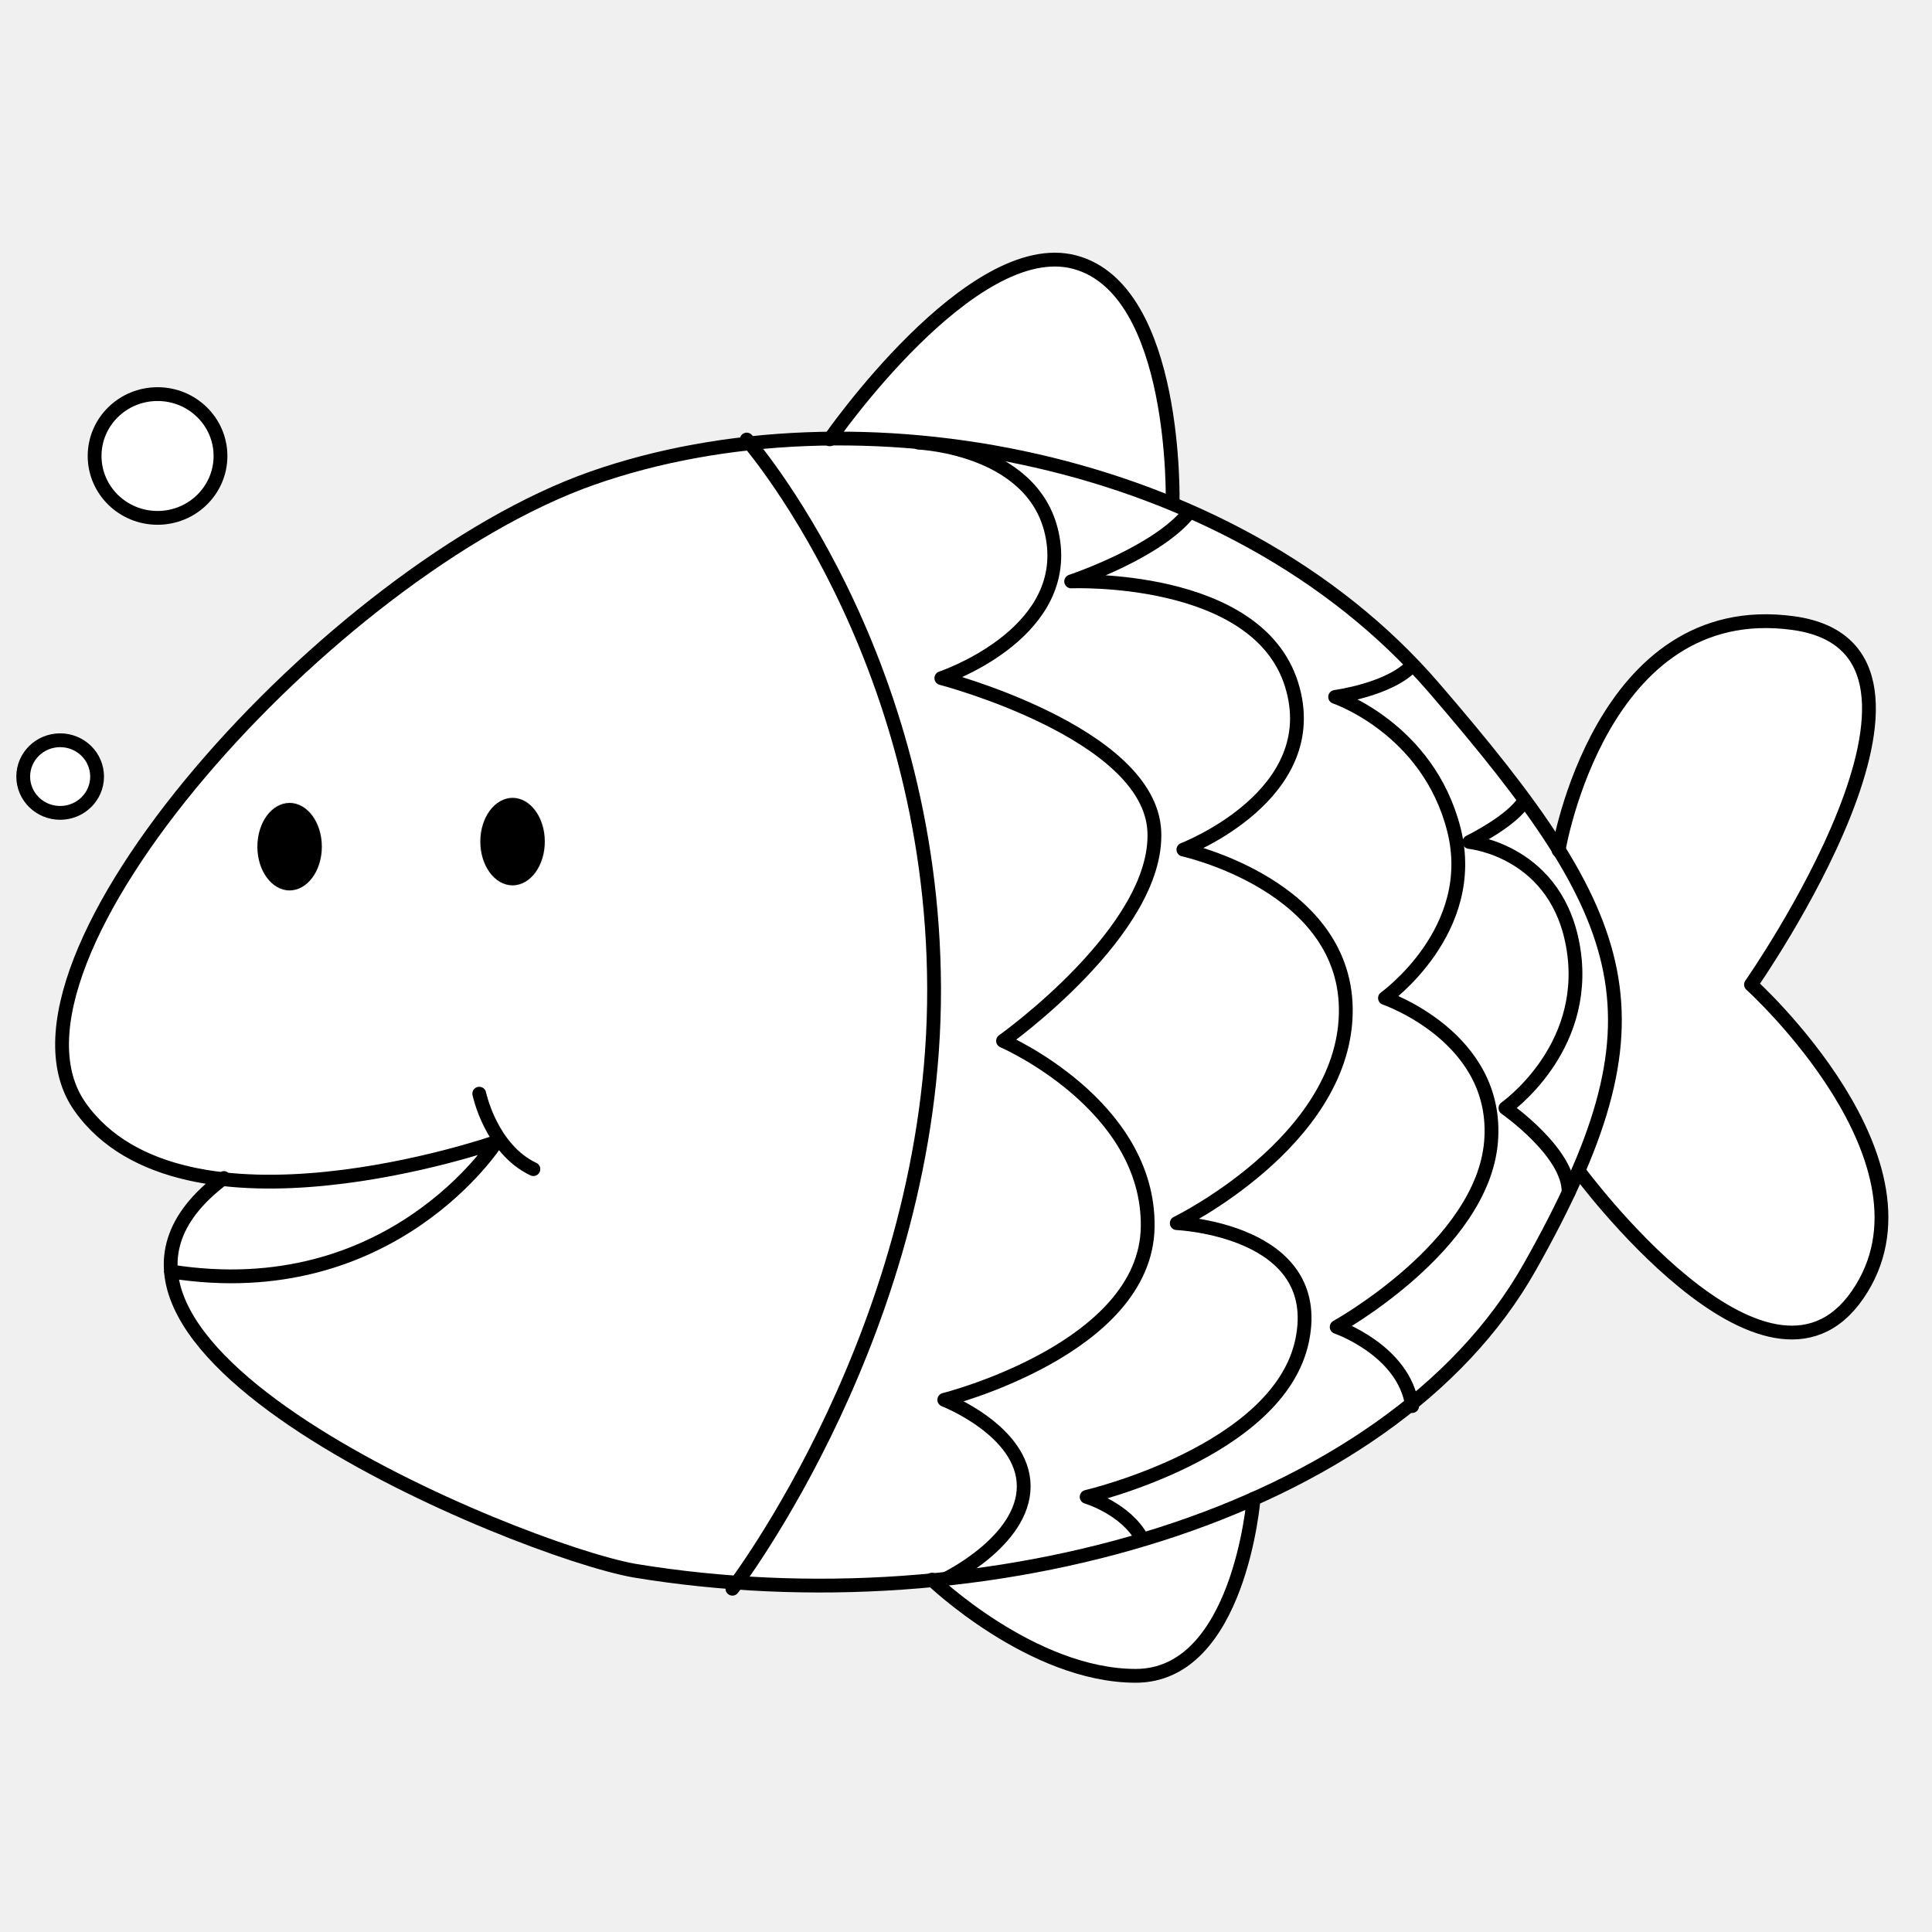
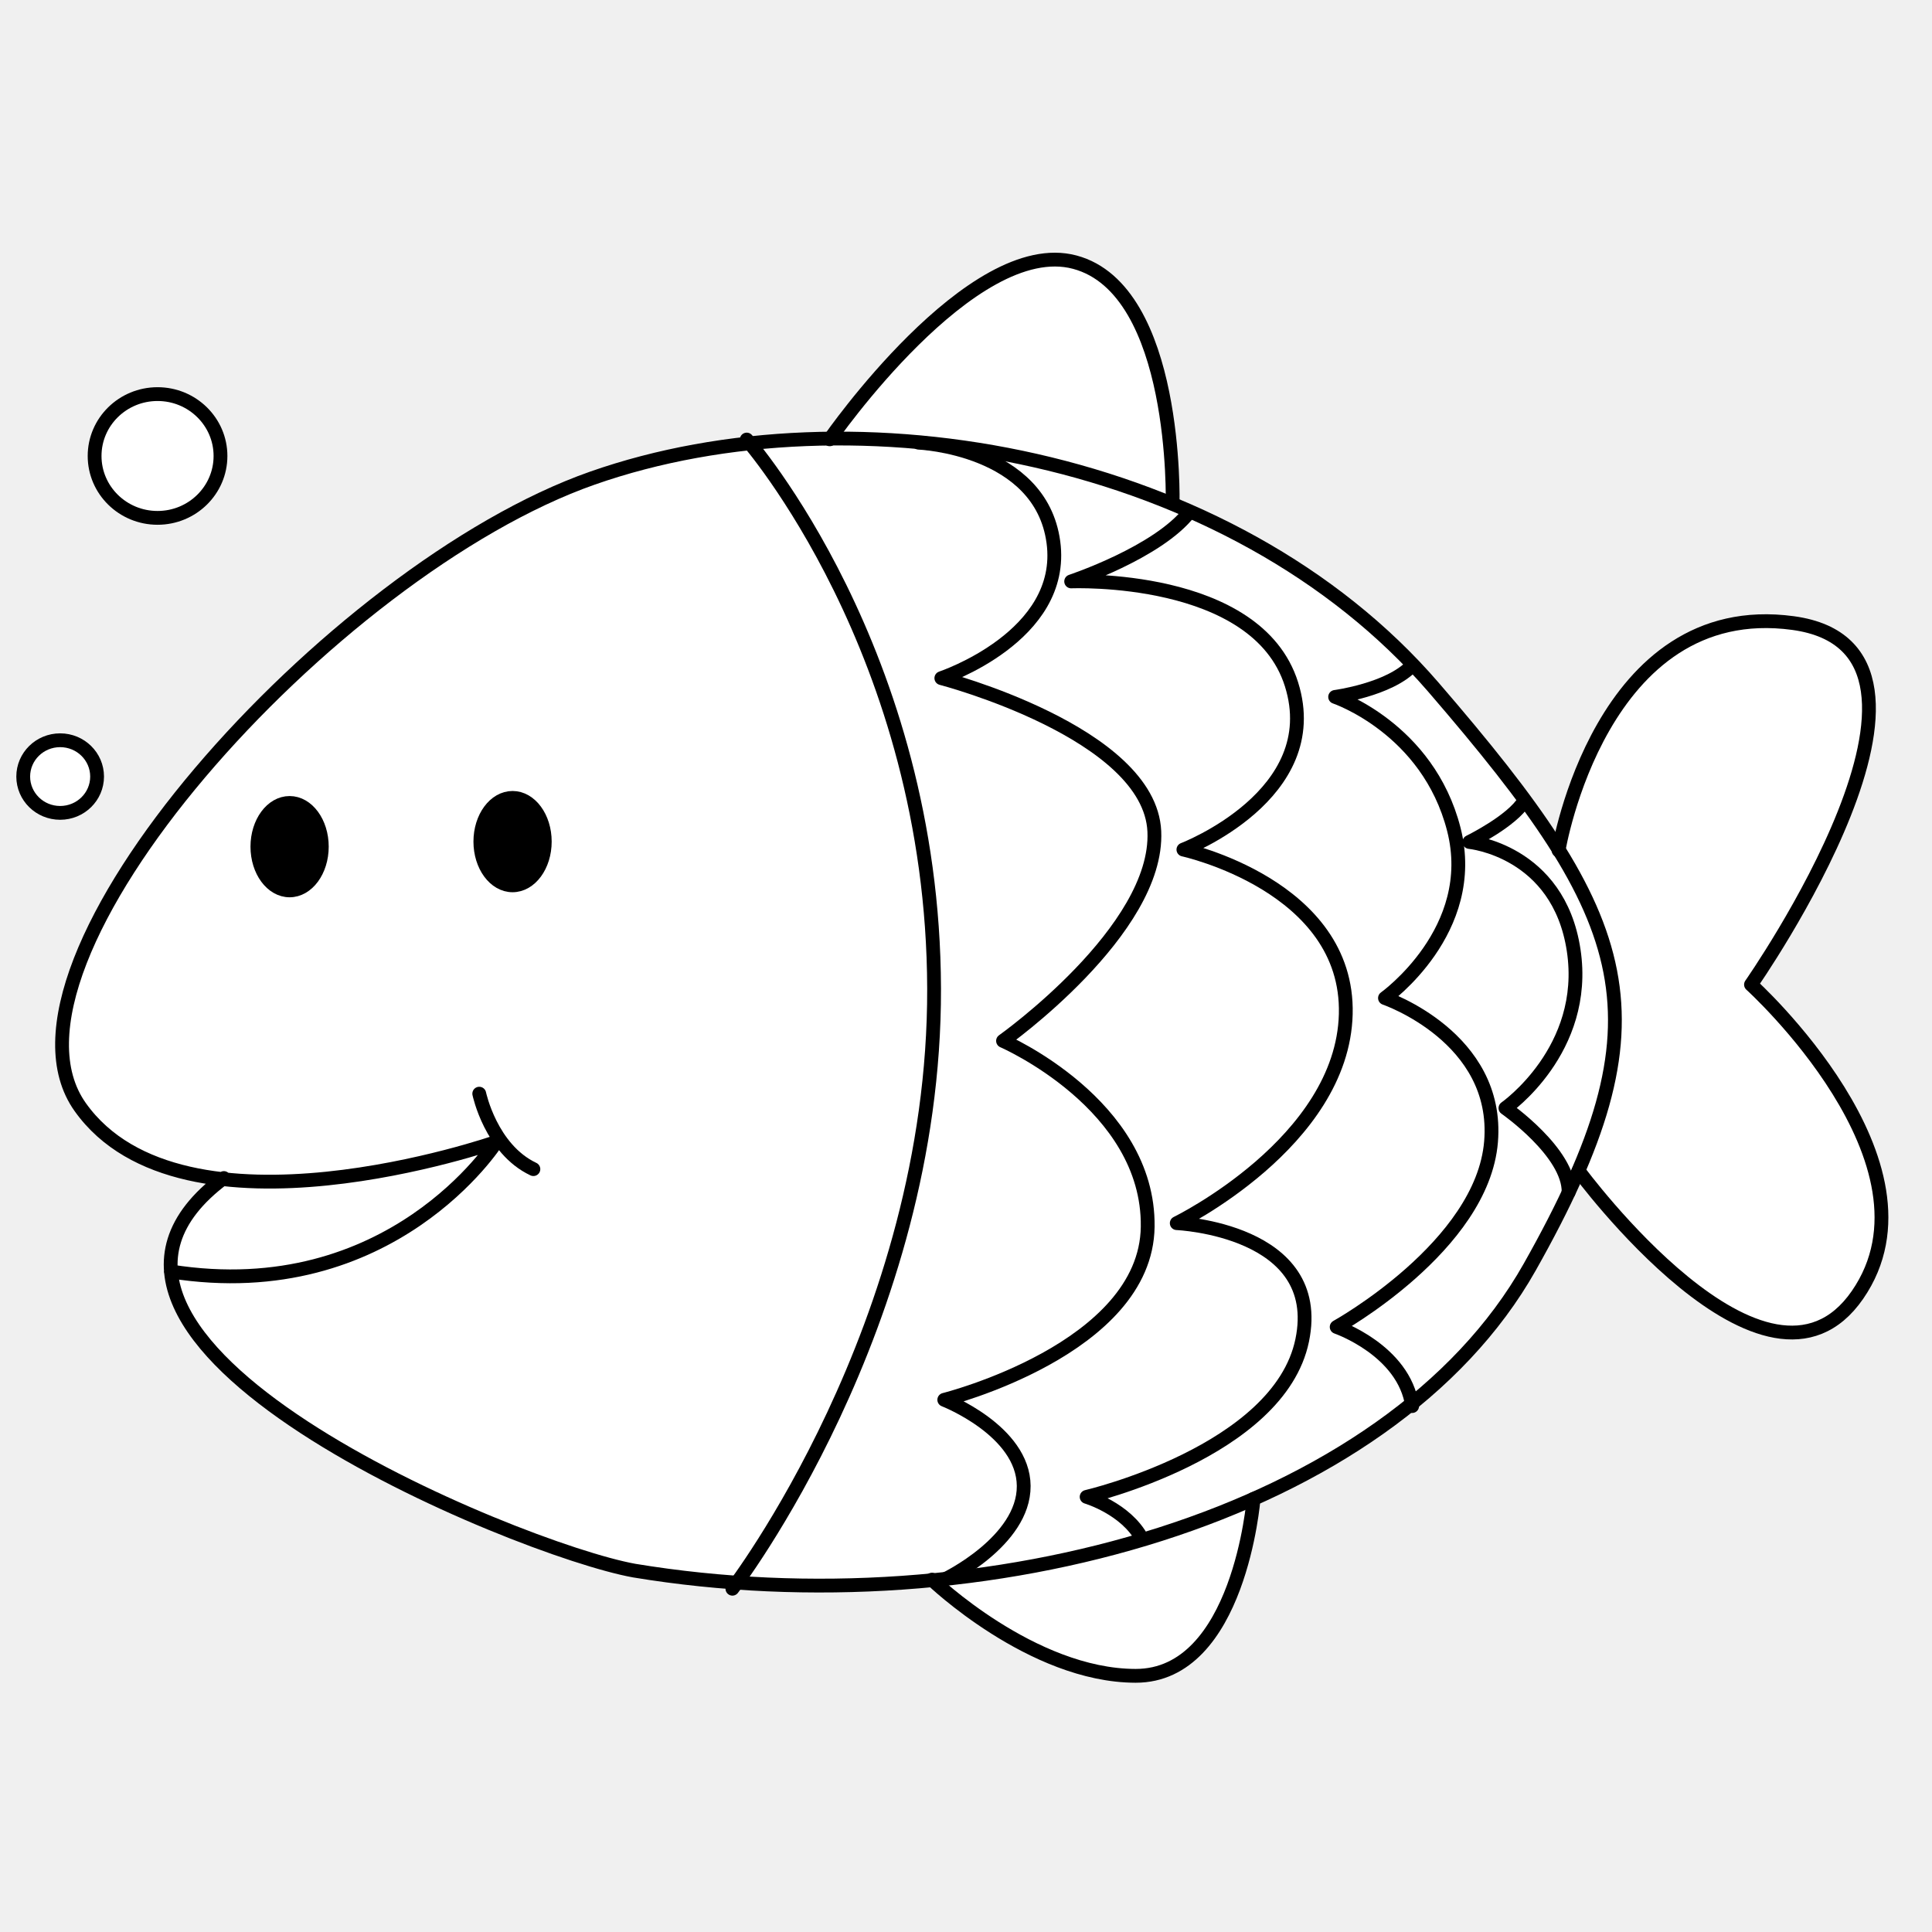
<svg xmlns="http://www.w3.org/2000/svg" width="700" height="700" viewBox="0 0 185.208 185.208" version="1.1" id="svg8">
  <defs id="defs2" />
  <g id="layer3">
    <g id="colorAreas">
      <path style="fill:#ffffff;stroke:none;stroke-width:1.1;stroke-linecap:round;stroke-linejoin:round;stroke-miterlimit:4;stroke-dasharray:none;stroke-opacity:1" d="M 250.143,570.928 C 219.021,567.115 189.805,557.53 149.992,538.073 101.528,514.387 68.105,486.325 64.086,465.947 l -0.651,-3.302 20.167,-0.081 c 18.076,-0.072 21.265,-0.376 30.753,-2.927 23.94,-6.436 44.435,-19.377 60.929,-38.472 l 5.482,-6.346 3.873,3.697 c 3.954,3.775 8.826,6.816 8.826,5.511 0,-0.399 -2.274,-2.727 -5.054,-5.174 -5.734,-5.048 -9.106,-9.994 -11.974,-17.564 -1.089,-2.875 -2.441,-5.228 -3.005,-5.228 -1.259,0 -0.369,3.152 3.04,10.773 l 2.604,5.821 -2.643,1.005 c -4.415,1.678 -22.601,6.39 -31.901,8.264 -31.054,6.259 -60.481,6.581 -80.932,0.886 C 46.874,418.154 30.831,405.433 26.192,393.151 22.766,384.078 23.479,367.489 27.842,354.792 49.973,290.385 140.308,202.304 211.888,175.339 c 10.785,-4.063 29.708,-8.921 44.692,-11.473 7.172,-1.222 13.453,-2.222 13.957,-2.222 0.504,0 3.852,4.086 7.439,9.08 21.873,30.446 39.235,68.574 49.182,108.007 18.002,71.364 12.045,141.589 -18.287,215.574 -7.464,18.206 -22.834,47.947 -33.263,64.364 l -8.565,13.482 -4.599,-0.139 c -2.529,-0.077 -8.065,-0.564 -12.302,-1.083 z M 112.239,319.346 c 7.183,-6.832 5.758,-23.058 -2.395,-27.275 -4.013,-2.075 -5.914,-2.087 -9.833,-0.06 -6.717,3.474 -9.096,17.624 -4.188,24.907 4.753,7.053 10.637,7.923 16.416,2.427 z m 79.559,-0.507 c 8.879,-6.985 7.494,-25.006 -2.236,-29.071 -3.629,-1.516 -4.313,-1.489 -7.927,0.317 -4.855,2.426 -7.982,8.057 -7.982,14.376 0,12.816 10.028,20.763 18.144,14.379 z" id="path904" transform="scale(0.2645833)" />
      <path style="fill:#ffffff;stroke:none;stroke-width:1.1;stroke-linecap:round;stroke-linejoin:round;stroke-miterlimit:4;stroke-dasharray:none;stroke-opacity:1" d="m 65.398,460.261 c -3.026,-0.516 -3.125,-0.724 -2.443,-5.13 1.088,-7.026 5.476,-15.035 11.467,-20.928 l 5.419,-5.33 19.668,-0.255 c 22.57,-0.292 35.907,-2.122 60.294,-8.274 9.131,-2.303 16.771,-4.042 16.977,-3.864 0.206,0.178 -3.765,4.463 -8.824,9.522 -15.395,15.395 -32.737,25.613 -53.182,31.333 -8.375,2.343 -12.71,2.825 -28.064,3.117 -9.988,0.19 -19.578,0.104 -21.313,-0.192 z" id="path906" transform="scale(0.2645833)" />
      <path style="fill:#ffffff;stroke:none;stroke-width:1.1;stroke-linecap:round;stroke-linejoin:round;stroke-miterlimit:4;stroke-dasharray:none;stroke-opacity:1" d="m 49.842,185.303 c -5.788,-2.048 -12.17,-8.978 -13.817,-15.006 -2.534,-9.273 2.367,-19.584 11.383,-23.948 14.655,-7.094 31.674,3.525 31.568,19.697 -0.049,7.544 -8.238,17.54 -16.173,19.744 -5.377,1.493 -7.6,1.41 -12.962,-0.487 z" id="path908" transform="scale(0.2645833)" />
      <path style="fill:#ffffff;stroke:none;stroke-width:1.1;stroke-linecap:round;stroke-linejoin:round;stroke-miterlimit:4;stroke-dasharray:none;stroke-opacity:1" d="m 16.014,291.988 c -3.662,-1.987 -6.342,-6.864 -6.342,-11.539 0,-2.475 1.07,-4.537 3.742,-7.208 5.308,-5.308 11.42,-5.308 16.728,0 2.969,2.969 3.742,4.624 3.742,8.009 0,9.396 -9.654,15.196 -17.87,10.738 z" id="path910" transform="scale(0.2645833)" />
      <path style="fill:#ffffff;stroke:none;stroke-width:1.1;stroke-linecap:round;stroke-linejoin:round;stroke-miterlimit:4;stroke-dasharray:none;stroke-opacity:1" d="m 270.847,572.545 c -0.834,-0.34 0.907,-3.964 4.81,-10.014 29.042,-45.019 51.002,-100.719 59.123,-149.961 4.759,-28.858 5.69,-64.041 2.415,-91.251 -5.443,-45.218 -19.948,-89.49 -41.678,-127.208 -5.488,-9.527 -16.828,-26.686 -19.77,-29.917 l -2.189,-2.403 3.7,-0.565 c 15.291,-2.334 55.163,-1.093 67.54,2.103 22.238,5.741 34.405,17.825 35.526,35.284 0.614,9.563 -1.221,15.8 -6.941,23.592 -5.097,6.943 -16.527,15.496 -26.698,19.978 l -8.01,3.529 14.614,5.087 c 32.839,11.431 54.15,25.44 60.966,40.078 9.514,20.432 -7.223,49.95 -46.029,81.18 l -6.281,5.054 8.493,4.935 c 29.827,17.331 45.693,40.752 43.965,64.902 -1.619,22.621 -25.155,43.429 -63.782,56.389 l -11.051,3.708 5.913,2.96 c 26.681,13.355 31.476,32.521 12.48,49.882 -10.418,9.522 -13.72,10.96 -28.084,12.231 -12.593,1.115 -56.561,1.434 -59.03,0.428 z" id="path912" transform="scale(0.2645833)" />
      <path style="fill:#ffffff;stroke:none;stroke-width:1.1;stroke-linecap:round;stroke-linejoin:round;stroke-miterlimit:4;stroke-dasharray:none;stroke-opacity:1" d="m 419.078,179.326 c -0.908,-0.529 -7.083,-2.776 -13.723,-4.994 -27.001,-9.021 -57.059,-14.542 -86.07,-15.81 l -16.701,-0.73 8.43,-10.455 c 18.641,-23.118 35.898,-38.617 51.827,-46.547 7.802,-3.884 10.511,-4.667 17.35,-5.012 7.041,-0.356 8.893,-0.023 14.113,2.53 7.665,3.75 12.99,9.886 18.195,20.965 6.286,13.381 10.962,36.003 10.976,53.102 0.007,8.15 -0.624,9.147 -4.396,6.951 z" id="path914" transform="scale(0.2645833)" />
      <path style="fill:#ffffff;stroke:none;stroke-width:1.1;stroke-linecap:round;stroke-linejoin:round;stroke-miterlimit:4;stroke-dasharray:none;stroke-opacity:1" d="m 352.494,567.518 c 5.188,-3.711 14.505,-13.505 16.481,-17.325 2.472,-4.781 3.26,-12.907 1.782,-18.385 -1.588,-5.885 -9.705,-14.945 -18.218,-20.332 -5.52,-3.493 -6.217,-4.269 -4.402,-4.904 34.239,-11.965 55.283,-26.502 64.05,-44.244 3.986,-8.067 4.136,-8.785 4.048,-19.437 -0.105,-12.84 -2.81,-21.396 -10.203,-32.284 -6.167,-9.082 -20.199,-21.849 -31.086,-28.285 l -9.281,-5.487 7.781,-6.26 c 10.971,-8.826 27.729,-26.596 34.057,-36.114 7.341,-11.043 10.702,-19.779 11.34,-29.48 0.478,-7.27 0.22,-8.609 -2.866,-14.857 -7.603,-15.394 -28.349,-29.574 -58.985,-40.316 l -12.01,-4.211 8.159,-4.233 c 11.54,-5.987 24,-18.485 27.359,-27.441 3.23,-8.613 2.773,-20.422 -1.106,-28.614 -3.076,-6.496 -10.821,-14.385 -17.633,-17.96 l -4.863,-2.552 5.503,0.73 c 15.756,2.089 66.583,17.755 66.583,20.522 0,3.065 -23.851,17.231 -38.599,22.927 l -3.772,1.457 6.603,0.849 c 3.632,0.467 11.337,1.363 17.123,1.991 26.498,2.877 46.275,13.686 54.091,29.561 3.287,6.676 3.624,8.286 3.624,17.29 0,12.311 -2.354,17.777 -12.012,27.888 -6.626,6.937 -19.051,15.565 -25.807,17.92 -1.96,0.683 -3.312,1.494 -3.005,1.802 0.308,0.308 4.171,1.775 8.585,3.262 24.884,8.379 43.669,24.292 48.708,41.261 2.19,7.375 2.158,20.902 -0.068,28.475 -5.967,20.303 -23.719,40.475 -49.465,56.208 -5.119,3.128 -9.308,6.107 -9.308,6.618 0,0.512 1.407,0.93 3.126,0.93 4.911,0 19.241,3.985 25.108,6.983 6.507,3.324 11.881,8.482 15.025,14.42 3.194,6.033 3.12,17.494 -0.167,25.921 -7.53,19.306 -33.089,36.904 -69.476,47.834 l -8.225,2.471 5.286,2.338 c 5.92,2.619 13.411,8.191 14.998,11.155 0.942,1.76 -0.555,2.344 -15.151,5.911 -14.601,3.569 -41.157,8.483 -45.361,8.395 -0.98,-0.021 -0.308,-0.995 1.651,-2.396 z" id="path916" transform="scale(0.2645833)" />
      <path style="fill:#ffffff;stroke:none;stroke-width:1.1;stroke-linecap:round;stroke-linejoin:round;stroke-miterlimit:4;stroke-dasharray:none;stroke-opacity:1" d="m 410.617,551.776 c -2.472,-2.616 -6.409,-5.748 -8.747,-6.959 -2.962,-1.534 -3.751,-2.388 -2.602,-2.815 0.908,-0.337 6.108,-2.163 11.556,-4.057 11.751,-4.087 26.946,-11.523 35.596,-17.421 8.875,-6.051 19.569,-17.641 22.811,-24.723 4.923,-10.753 5.556,-24.062 1.505,-31.631 -4.629,-8.65 -17.768,-17.126 -30.621,-19.755 -3.399,-0.695 -6.868,-1.47 -7.71,-1.721 -0.856,-0.256 2.784,-3.313 8.254,-6.931 22.317,-14.765 37.333,-31.584 44.092,-49.388 3.431,-9.037 4.555,-22.646 2.574,-31.157 -4.342,-18.655 -20.281,-34.283 -44.802,-43.928 l -10.166,-3.999 4.091,-1.945 c 12.269,-5.832 25.453,-18.289 30.729,-29.032 2.676,-5.45 3.076,-7.553 3.076,-16.17 0,-8.862 -0.371,-10.688 -3.525,-17.346 -6.686,-14.115 -20.162,-23.46 -41.74,-28.948 -5.975,-1.519 -15.439,-3.066 -21.03,-3.437 l -10.167,-0.674 9.066,-4.022 c 10.352,-4.592 19.46,-10.202 24.961,-15.375 l 3.788,-3.563 5.566,2.529 c 21.597,9.811 41.821,23.186 62.64,41.427 l 10.85,9.507 -2.817,2.423 c -3.256,2.801 -13.063,6.683 -19.469,7.708 -2.428,0.388 -4.661,1.104 -4.962,1.591 -0.301,0.487 2.918,2.706 7.154,4.931 27.238,14.313 42.13,45.429 34.133,71.319 -2.763,8.945 -11.469,22.161 -18.855,28.622 l -5.569,4.872 8.986,4.675 c 30.37,15.8 38.384,45.259 19.85,72.969 -6.969,10.42 -24.38,26.983 -36.632,34.849 -5.186,3.329 -9.454,6.301 -9.485,6.603 -0.031,0.303 2.871,1.956 6.449,3.674 7.872,3.779 15.53,11.077 18.875,17.987 l 2.472,5.107 -3.21,2.674 c -15.607,12.999 -52.553,32.558 -78.105,41.347 l -14.364,4.941 z" id="path918" transform="scale(0.2645833)" />
      <path style="fill:#ffffff;stroke:none;stroke-width:1.1;stroke-linecap:round;stroke-linejoin:round;stroke-miterlimit:4;stroke-dasharray:none;stroke-opacity:1" d="m 510.597,502.332 c -1.971,-5.45 -10.336,-14.28 -17.308,-18.269 l -6.008,-3.437 9.645,-6.78 c 12.151,-8.542 30.466,-26.781 35.495,-35.348 10.931,-18.619 11.642,-37.433 1.99,-52.634 -4.611,-7.262 -16.148,-17.541 -23.924,-21.315 l -6.499,-3.154 6.244,-6.317 c 7.837,-7.929 13.927,-17.897 16.893,-27.651 7.578,-24.918 -7.436,-56.939 -33.337,-71.104 -3.689,-2.018 -5.269,-3.408 -4.249,-3.739 0.893,-0.29 3.605,-1.128 6.026,-1.862 5.344,-1.62 14.457,-6.1 15.351,-7.546 0.943,-1.525 15.697,15.142 33.457,37.796 l 6.838,8.723 -4.04,4.137 c -2.222,2.276 -7.053,5.744 -10.737,7.707 l -6.696,3.569 7.829,2.391 c 9.571,2.923 14.161,5.675 19.966,11.973 18.385,19.946 15.662,53.019 -6.183,75.079 -6.861,6.929 -7.116,7.371 -5.091,8.832 6.087,4.393 16.263,15.788 18.885,21.148 l 2.957,6.045 -7.104,13.764 c -12.121,23.483 -25.531,41.641 -40.725,55.145 -4.105,3.648 -7.653,6.633 -7.886,6.633 -0.233,0 -1.039,-1.703 -1.792,-3.785 z" id="path920" transform="scale(0.2645833)" />
      <path style="fill:#ffffff;stroke:none;stroke-width:1.1;stroke-linecap:round;stroke-linejoin:round;stroke-miterlimit:4;stroke-dasharray:none;stroke-opacity:1" d="m 565.758,421.228 c -1.842,-3.248 -6.631,-9.047 -10.642,-12.885 l -7.293,-6.979 6.982,-7.541 c 12.925,-13.96 18.861,-31.601 16.375,-48.659 -2.788,-19.128 -12.944,-32.538 -29.104,-38.431 l -6.558,-2.391 3.136,-1.592 c 1.725,-0.876 5.453,-3.515 8.286,-5.866 2.832,-2.351 5.444,-4.274 5.803,-4.274 1.457,0 15.325,22.597 20.44,33.305 8.008,16.764 10.173,25.845 10.294,43.184 0.072,10.321 -0.467,16.761 -1.937,23.112 -2.077,8.978 -8.088,26.632 -10.883,31.968 l -1.549,2.956 z" id="path922" transform="scale(0.2645833)" />
      <path style="fill:#ffffff;stroke:none;stroke-width:1.1;stroke-linecap:round;stroke-linejoin:round;stroke-miterlimit:4;stroke-dasharray:none;stroke-opacity:1" d="m 637.795,479.715 c -17.501,-6.206 -43.723,-28.255 -61.602,-51.796 l -2.97,-3.911 3.181,-8.195 c 7.04,-18.136 10.756,-39.301 9.414,-53.624 -1.451,-15.484 -7.63,-33.517 -16.868,-49.23 l -3.242,-5.515 2.033,-8.007 c 9.438,-37.164 30.515,-63.742 56.498,-71.243 8.214,-2.371 28.646,-1.794 34.993,0.989 5.212,2.285 11.505,7.799 13.662,11.971 4.656,9.005 3.773,24.691 -2.479,44.03 -4.457,13.788 -18.514,42.213 -29.402,59.454 l -7.488,11.857 8.21,9.053 c 34.373,37.905 46.143,70.904 34.253,96.038 -7.991,16.892 -22.398,23.731 -38.194,18.129 z" id="path924" transform="scale(0.2645833)" />
      <path style="fill:#ffffff;stroke:none;stroke-width:1.1;stroke-linecap:round;stroke-linejoin:round;stroke-miterlimit:4;stroke-dasharray:none;stroke-opacity:1" d="m 399.35,605.135 c -16.706,-3.497 -39.286,-15.144 -55.11,-28.425 l -3.852,-3.233 5.503,-0.736 c 38.39,-5.137 78.643,-15.323 101.774,-25.753 2.709,-1.222 5.079,-2.068 5.267,-1.88 0.615,0.615 -3.094,17.528 -5.447,24.841 -5.116,15.898 -13.931,28.426 -23.428,33.295 -5.071,2.6 -16.971,3.51 -24.707,1.891 z" id="path926" transform="scale(0.2645833)" />
    </g>
  </g>
  <g id="layer2" style="display:inline">
    <path style="fill:none;stroke:#000000;stroke-width:1.323;stroke-linecap:round;stroke-linejoin:round;stroke-miterlimit:4;stroke-dasharray:none;stroke-dashoffset:0;stroke-opacity:1;paint-order:stroke markers fill" d="m 21.458,112.93 c -20.822,15.498 28.149,35.611 39.327,37.632 33.59,5.558 72.356,-5.16 85.859,-29.096 C 160.146,97.53 156.79,88.344 137.433,65.901 118.075,43.458 81.868,37.04 56.8,45.832 31.733,54.624 -2.145,92.314 7.693,106.133 c 9.838,13.818 39.892,3.336 39.892,3.336 0,0 -10.047,15.776 -31.211,12.417" id="path845" />
-     <ellipse style="fill:#000000;stroke:none;stroke-width:1.323;stroke-linecap:round;stroke-linejoin:round" id="path847" cx="27.762" cy="81.164" rx="3.088" ry="4.191" />
-     <ellipse style="fill:#000000;stroke:none;stroke-width:1.323;stroke-linecap:round;stroke-linejoin:round" id="path847-3" cx="49.136" cy="80.679" rx="3.088" ry="4.191" />
+     <ellipse style="fill:#000000;stroke:#000000;stroke-width:1.323;stroke-linecap:round;stroke-linejoin:round;stroke-opacity:1;stroke-miterlimit:4;stroke-dasharray:none" id="path847" cx="27.762" cy="81.164" rx="3.088" ry="4.191" />
+     <ellipse style="fill:#000000;stroke:#000000;stroke-width:1.323;stroke-linecap:round;stroke-linejoin:round;stroke-opacity:1;stroke-miterlimit:4;stroke-dasharray:none" id="path847-3" cx="49.136" cy="80.679" rx="3.088" ry="4.191" />
    <path style="fill:none;stroke:#000000;stroke-width:1.323;stroke-linecap:round;stroke-linejoin:round;stroke-miterlimit:4;stroke-dasharray:none;stroke-dashoffset:0;stroke-opacity:1;paint-order:stroke markers fill" d="m 45.943,104.843 c 0,0 1.107,5.306 5.19,7.234" id="path864" />
    <path style="fill:none;stroke:#000000;stroke-width:1.323;stroke-linecap:round;stroke-linejoin:round;stroke-miterlimit:4;stroke-dasharray:none;stroke-dashoffset:0;stroke-opacity:1;paint-order:stroke markers fill" d="m 79.539,42.113 c 0,0 13.593,-19.631 23.497,-16.98 9.904,2.651 9.376,23.135 9.376,23.135" id="path870" />
    <path style="fill:none;stroke:#000000;stroke-width:1.323;stroke-linecap:round;stroke-linejoin:round;stroke-miterlimit:4;stroke-dasharray:none;stroke-dashoffset:0;stroke-opacity:1;paint-order:stroke markers fill" d="m 120.172,143.688 c 0,0 -1.358,16.976 -11.309,16.963 -9.952,-0.013 -19.524,-9.223 -19.524,-9.223" id="path872" />
    <path style="fill:none;stroke:#000000;stroke-width:1.323;stroke-linecap:round;stroke-linejoin:round;stroke-miterlimit:4;stroke-dasharray:none;stroke-dashoffset:0;stroke-opacity:1;paint-order:stroke markers fill" d="m 149.407,81.521 c 0,0 4.009,-24.304 22.478,-21.792 18.469,2.512 -4.029,34.657 -4.029,34.657 0,0 18.934,17.12 10.211,29.745 -8.723,12.625 -26.737,-11.893 -26.737,-11.893" id="path874" />
    <path style="fill:none;stroke:#000000;stroke-width:1.323;stroke-linecap:round;stroke-linejoin:round;stroke-miterlimit:4;stroke-dasharray:none;stroke-dashoffset:0;stroke-opacity:1;paint-order:stroke markers fill" d="m 71.584,42.137 c 0,0 17.873,20.322 17.961,52.625 0.087,32.303 -19.334,57.539 -19.334,57.539" id="path876" />
    <path style="fill:none;stroke:#000000;stroke-width:1.323;stroke-linecap:round;stroke-linejoin:round;stroke-miterlimit:4;stroke-dasharray:none;stroke-dashoffset:0;stroke-opacity:1;paint-order:stroke markers fill" d="m 90.634,151.371 c 0,0 7.534,-3.615 7.502,-8.921 -0.032,-5.306 -7.615,-8.26 -7.615,-8.26 0,0 19.346,-4.849 19.501,-16.589 0.155,-11.74 -13.868,-17.819 -13.868,-17.819 0,0 14.935,-10.592 14.504,-20.078 C 110.228,70.217 90.24,65.009 90.24,65.009 c 0,0 11.97,-3.992 10.741,-13.042 C 99.752,42.917 88.058,42.436 88.058,42.436" id="path878" />
    <path style="fill:none;stroke:#000000;stroke-width:1.323;stroke-linecap:round;stroke-linejoin:round;stroke-miterlimit:4;stroke-dasharray:none;stroke-dashoffset:0;stroke-opacity:1;paint-order:stroke markers fill" d="m 109.492,147.537 c -1.549,-2.923 -5.324,-4.042 -5.324,-4.042 0,0 18.451,-4.3 20.665,-15.007 2.196,-10.623 -12.025,-11.232 -12.025,-11.232 0,0 15.89,-7.732 16.202,-20.042 0.312,-12.309 -15.565,-15.77 -15.565,-15.77 0,0 13.695,-5.232 10.363,-15.844 -3.332,-10.613 -21.123,-9.863 -21.123,-9.863 0,0 8.335,-2.771 11.343,-6.667" id="path880" />
    <path style="fill:none;stroke:#000000;stroke-width:1.323;stroke-linecap:round;stroke-linejoin:round;stroke-miterlimit:4;stroke-dasharray:none;stroke-dashoffset:0;stroke-opacity:1;paint-order:stroke markers fill" d="m 135.374,134.791 c -0.768,-5.358 -7.236,-7.583 -7.236,-7.583 0,0 13.971,-7.738 14.798,-17.753 0.828,-10.014 -10.168,-13.779 -10.168,-13.779 0,0 9.082,-6.48 6.6,-16.177 -2.482,-9.697 -11.377,-12.691 -11.377,-12.691 0,0 5.173,-0.684 7.371,-3.002" id="path882" />
    <path style="fill:none;stroke:#000000;stroke-width:1.323;stroke-linecap:round;stroke-linejoin:round;stroke-miterlimit:4;stroke-dasharray:none;stroke-dashoffset:0;stroke-opacity:1;paint-order:stroke markers fill" d="m 150.371,114.305 c 0.078,-3.811 -6.054,-8.08 -6.054,-8.08 0,0 7.987,-5.566 6.539,-15.135 -1.448,-9.568 -9.998,-10.375 -9.998,-10.375 0,0 4.098,-1.998 5.267,-3.955" id="path884" />
    <ellipse style="fill:none;stroke:#000000;stroke-width:1.323;stroke-linecap:round;stroke-linejoin:round;stroke-miterlimit:4;stroke-dasharray:none;stroke-dashoffset:0;stroke-opacity:1;paint-order:stroke markers fill" id="path886" cx="15.103" cy="43.712" rx="6.034" ry="5.932" />
    <ellipse style="fill:none;stroke:#000000;stroke-width:1.323;stroke-linecap:round;stroke-linejoin:round;stroke-miterlimit:4;stroke-dasharray:none;stroke-dashoffset:0;stroke-opacity:1;paint-order:stroke markers fill" id="path886-6" cx="5.767" cy="74.444" rx="3.541" ry="3.481" />
  </g>
</svg>
